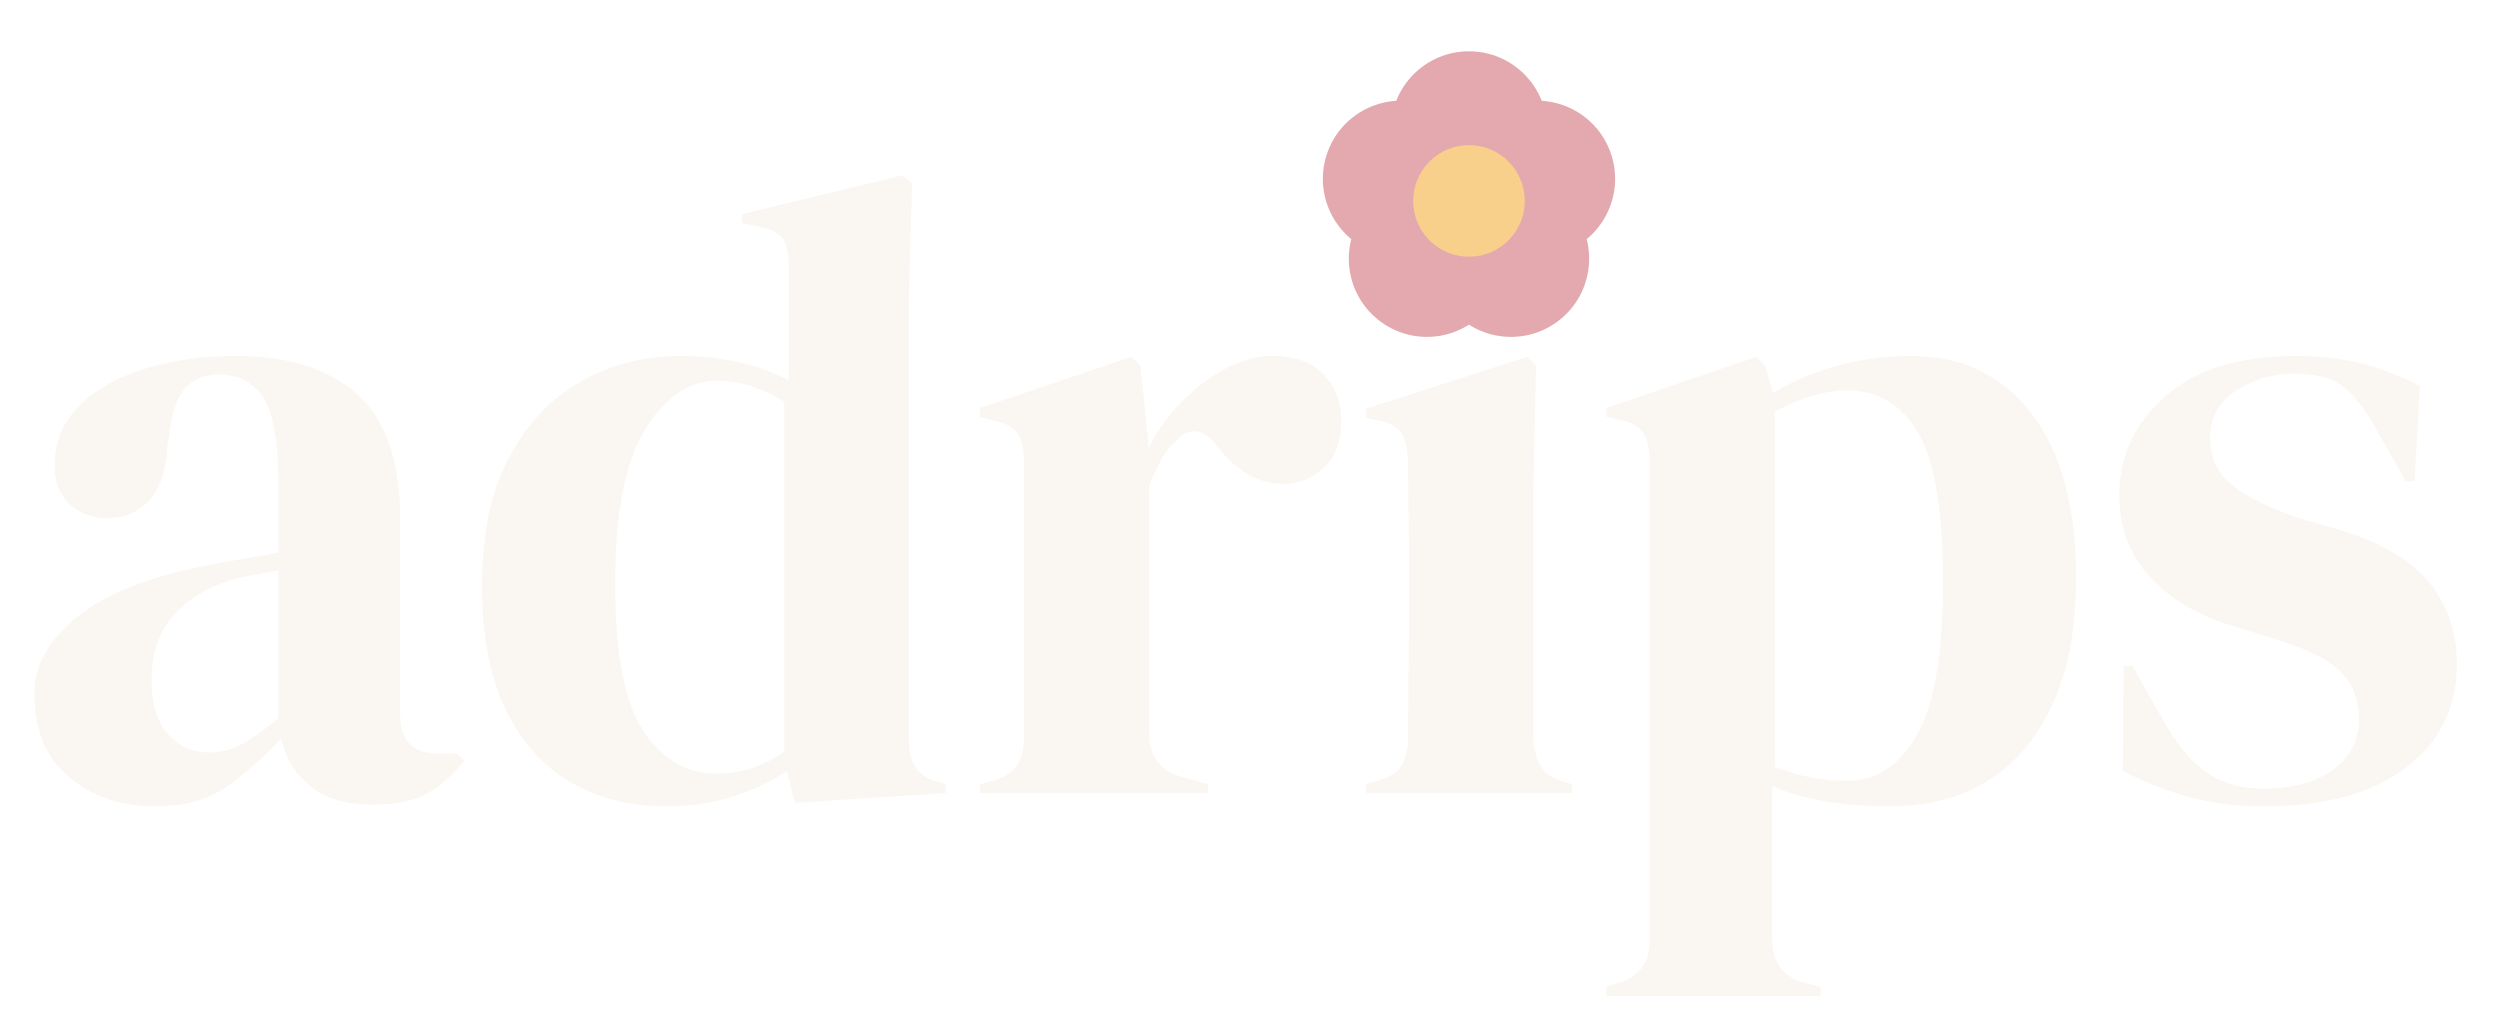
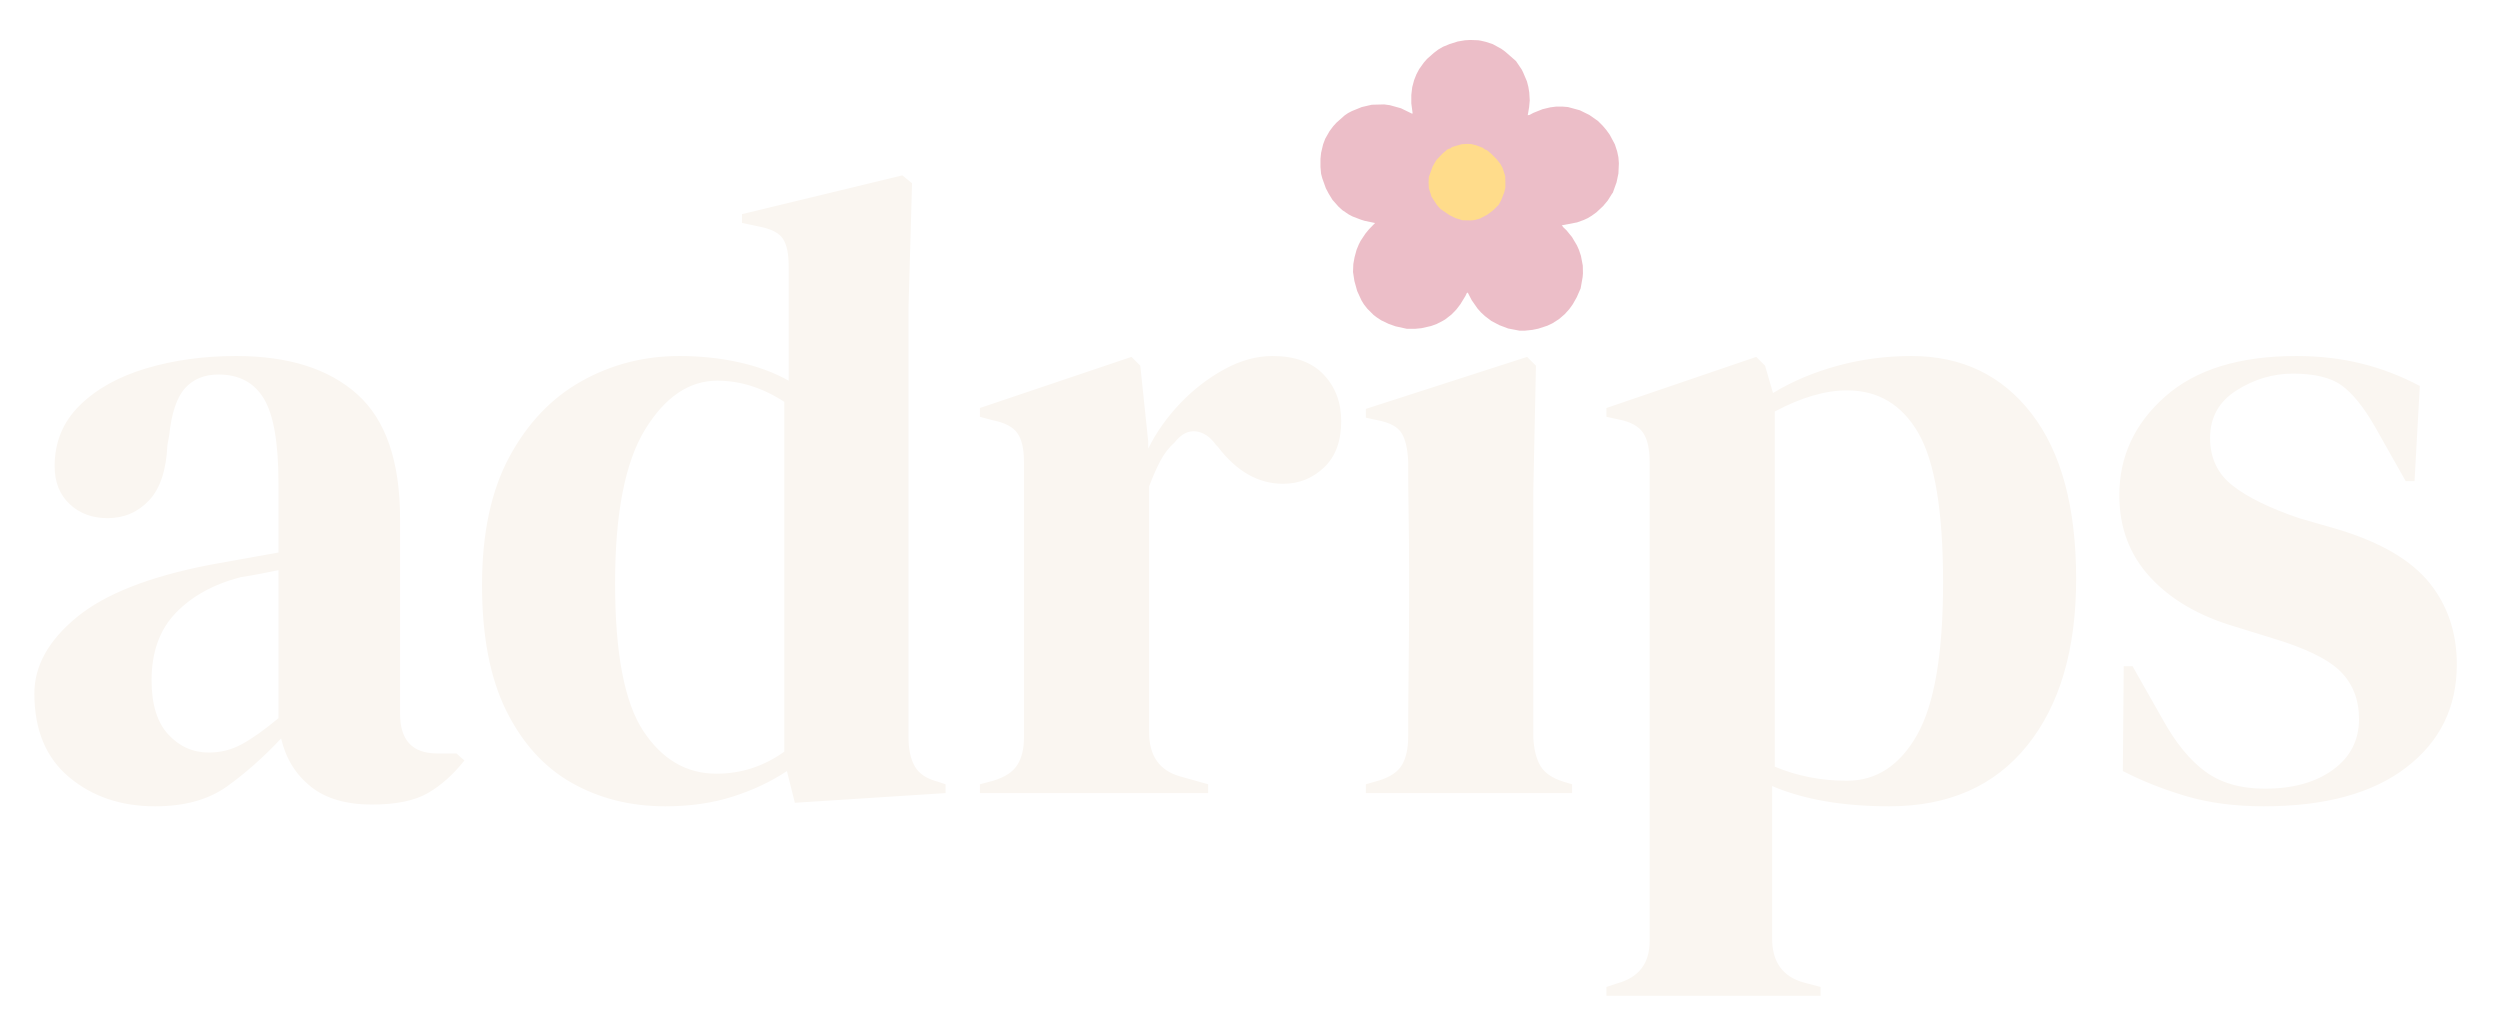
<svg xmlns="http://www.w3.org/2000/svg" viewBox="-10 -900 2837 1150" role="img" aria-label="Adrips">
  <path fill="#faf6f1" d="M166 15Q108 15 68.5 -18Q29 -51 29 -113Q29 -160 77 -199.5Q125 -239 228 -259Q244 -262 264 -265.5Q284 -269 306 -273V-352Q306 -420 289.5 -447.5Q273 -475 238 -475Q214 -475 200 -459.5Q186 -444 182 -406L180 -395Q178 -352 159 -332Q140 -312 112 -312Q86 -312 69 -328Q52 -344 52 -371Q52 -412 80.5 -440Q109 -468 156 -482Q203 -496 258 -496Q347 -496 395.5 -452.5Q444 -409 444 -311V-90Q444 -45 486 -45H508L517 -37Q498 -13 475.5 0Q453 13 412 13Q368 13 342.5 -7.5Q317 -28 309 -62Q279 -30 247.5 -7.5Q216 15 166 15ZM227 -46Q247 -46 264.5 -55.5Q282 -65 306 -85V-253Q296 -251 286 -249Q276 -247 263 -245Q217 -233 189.5 -204.5Q162 -176 162 -128Q162 -87 181 -66.5Q200 -46 227 -46Z M745 15Q686 15 639 -11.5Q592 -38 564.5 -93.5Q537 -149 537 -236Q537 -324 568 -381.5Q599 -439 650 -467.5Q701 -496 761 -496Q796 -496 828 -489Q860 -482 885 -468V-598Q885 -619 878.5 -629Q872 -639 851 -643L832 -647V-657L1014 -701L1025 -692L1021 -552V-63Q1021 -43 1028 -30.5Q1035 -18 1054 -13L1063 -10V0L892 11L883 -25Q856 -7 821.5 4Q787 15 745 15ZM803 -22Q845 -22 880 -47V-444Q843 -468 804 -468Q756 -468 722 -412.5Q688 -357 688 -238Q688 -119 720 -70.5Q752 -22 803 -22Z M1102 0V-10L1117 -14Q1137 -20 1144.5 -32Q1152 -44 1152 -63V-376Q1152 -398 1144.5 -408.5Q1137 -419 1117 -423L1102 -427V-437L1274 -495L1284 -485L1293 -399V-391Q1307 -419 1329.5 -442.5Q1352 -466 1379.5 -481Q1407 -496 1434 -496Q1472 -496 1492 -475Q1512 -454 1512 -422Q1512 -388 1492.5 -369.5Q1473 -351 1446 -351Q1404 -351 1372 -393L1370 -395Q1360 -409 1347 -410.5Q1334 -412 1323 -398Q1313 -389 1306.5 -376.5Q1300 -364 1294 -348V-69Q1294 -29 1329 -19L1361 -10V0Z M1540 0V-10L1554 -14Q1574 -20 1581 -32Q1588 -44 1588 -64Q1588 -99 1588.5 -139.5Q1589 -180 1589 -210V-258Q1589 -289 1588.5 -316.5Q1588 -344 1588 -377Q1587 -398 1580.5 -408.5Q1574 -419 1554 -423L1540 -426V-436L1723 -495L1733 -485L1730 -343V-63Q1731 -43 1738 -31Q1745 -19 1764 -13L1774 -10V0Z M1813 230V220L1825 216Q1862 206 1862 168V-376Q1862 -398 1854.5 -409Q1847 -420 1827 -424L1813 -427V-437L1983 -495L1993 -485L2002 -454Q2035 -474 2075.5 -485Q2116 -496 2159 -496Q2245 -496 2295.5 -430.5Q2346 -365 2346 -243Q2346 -123 2290.5 -54Q2235 15 2134 15Q2055 15 2001 -8V165Q2001 205 2037 215L2056 220V230ZM2086 -14Q2136 -14 2165.5 -66Q2195 -118 2195 -239Q2195 -360 2167 -408.5Q2139 -457 2086 -457Q2049 -457 2004 -433V-30Q2042 -14 2086 -14Z M2559 15Q2510 15 2471 3.5Q2432 -8 2399 -25L2400 -144H2410L2444 -84Q2466 -44 2492.5 -24.5Q2519 -5 2560 -5Q2608 -5 2637.5 -26.5Q2667 -48 2667 -84Q2667 -117 2646 -138Q2625 -159 2568 -176L2526 -189Q2465 -207 2430 -245Q2395 -283 2395 -338Q2395 -404 2447 -450Q2499 -496 2596 -496Q2635 -496 2669.5 -487.5Q2704 -479 2736 -462L2730 -354H2720L2685 -416Q2666 -449 2647.5 -462.5Q2629 -476 2592 -476Q2558 -476 2528 -457Q2498 -438 2498 -403Q2498 -369 2523.5 -349Q2549 -329 2599 -312L2644 -299Q2716 -277 2747 -238.5Q2778 -200 2778 -146Q2778 -73 2720.5 -29Q2663 15 2559 15Z" />
-   <g transform="translate(1657 -672)" fill="#e3a9ae">
-     <circle cx="0" cy="-81.1" r="88.7" transform="rotate(0)" />
-     <circle cx="0" cy="-81.1" r="88.7" transform="rotate(72)" />
-     <circle cx="0" cy="-81.1" r="88.7" transform="rotate(144)" />
-     <circle cx="0" cy="-81.1" r="88.7" transform="rotate(216)" />
-     <circle cx="0" cy="-81.1" r="88.7" transform="rotate(288)" />
-     <circle r="63.3" fill="#f8d08c" />
+   <g transform="translate(1657 -680) scale(1.75)">
+     <path fill="#ecbec8" d="M92.7 0L90 4.3L86.9 8L82.6 12L79.7 14.1L77.1 15.7L74.5 16.9L70.1 18.5L60.2 20.4L61.2 21.7L63.2 23.6L66.8 28L70 33.4L71.3 36.3L72.6 40.2L73.8 46.5L73.9 51.7L73.7 54L72.4 61.3L69.9 67L67.3 71.6L65 74.8L62.1 78L58.4 81.2L54 84L50.8 85.5L45 87.4L41.1 88.2L36.3 88.7L32.7 88.7L25.4 87.3L19.6 85.1L14.5 82.4L10.4 79.3L7.7 76.8L5.5 74.3L1.8 69L-0.8 64L-1.4 64.3L-2.3 66.2L-5.6 71.6L-8.2 75L-11.3 78.2L-15.4 81.4L-17.1 82.4L-21 84.4L-24.6 85.7L-30.8 87.1L-34.9 87.5L-40.3 87.5L-47.6 85.9L-52.1 84.3L-56.9 82L-59.8 80.1L-61.9 78.5L-65.9 74.5L-68.1 71.7L-69.7 69.1L-72.5 63L-74.3 56.5L-75.2 50.7L-75 45.5L-74.2 41.1L-72.9 36.3L-71.5 32.9L-70.3 30.5L-67.1 25.7L-64.8 22.9L-60.9 18.9L-67.6 17.5L-69.9 16.8L-75.4 14.7L-77.9 13.4L-82.2 10.5L-84.7 8.2L-88.5 3.9L-90.9 0L-92.8 -3.6L-95.1 -10L-95.9 -13L-96.3 -17.4L-96.3 -22.7L-95.9 -26.6L-94.6 -32.1L-93.2 -35.8L-90.4 -40.7L-88 -43.9L-85.9 -46.2L-80.6 -50.9L-78.4 -52.4L-75.9 -53.7L-69.5 -56.3L-63 -57.8L-55 -58L-51.3 -57.5L-44.1 -55.5L-36.7 -51.9L-36.6 -52.7L-37.4 -58.7L-37.4 -64.1L-36.8 -69.2L-35.6 -73.7L-34.1 -77.5L-32.3 -80.9L-29.3 -85.1L-27.2 -87.5L-22.8 -91.4L-19.9 -93.6L-16.8 -95.4L-12.4 -97.2L-7.3 -98.8L-2.6 -99.6L0.9 -99.8L6.1 -99.6L7.8 -99.3L10.8 -98.6L15.4 -97.1L20.9 -94.1L23.4 -92.3L30.5 -86.1L34.2 -80.6L35.1 -78.8L37.6 -72.9L38.5 -69.4L39.1 -65.7L39.4 -60.6L39 -56.2L38.1 -51L39.3 -51.2L41.7 -52.5L47.7 -54.9L52.7 -56.1L56.6 -56.6L60.6 -56.6L64.2 -56.3L71.9 -54.2L78 -51.2L83.6 -47.3L86.7 -44.2L89 -41.5L91.3 -38.3L94.6 -32.1L96.1 -27.5L96.9 -23.7L97.2 -19.8L96.9 -13.2L95.7 -7.5L93.3 -0.8Z" />
+     <path fill="#ffdc8b" d="M23.6 -7.5L23.6 -4.1L22.9 -1.1L21 3.8L19.4 6.9L15.7 10.6L11.9 13.5L6.9 16.1L3.5 17L1.4 17.2L-4.3 17.1L-8.8 15.7L-12.6 13.8L-18.5 9.8L-20.8 7.2L-24.3 1.8L-26 -3.6L-26.2 -7.5L-26 -11L-23.5 -17.9L-21.1 -22L-17.3 -26L-14 -28.8L-12 -29.6L-10.9 -30.4L-4.7 -32.2L-1.2 -32.4L1.4 -32.3L4.7 -31.5L9.1 -29.8L10.1 -28.9L11.7 -28.3L14.3 -26.1L17.9 -22.5L20.3 -19.5L21.8 -16.8L23.5 -11.5Z" />
  </g>
</svg>
